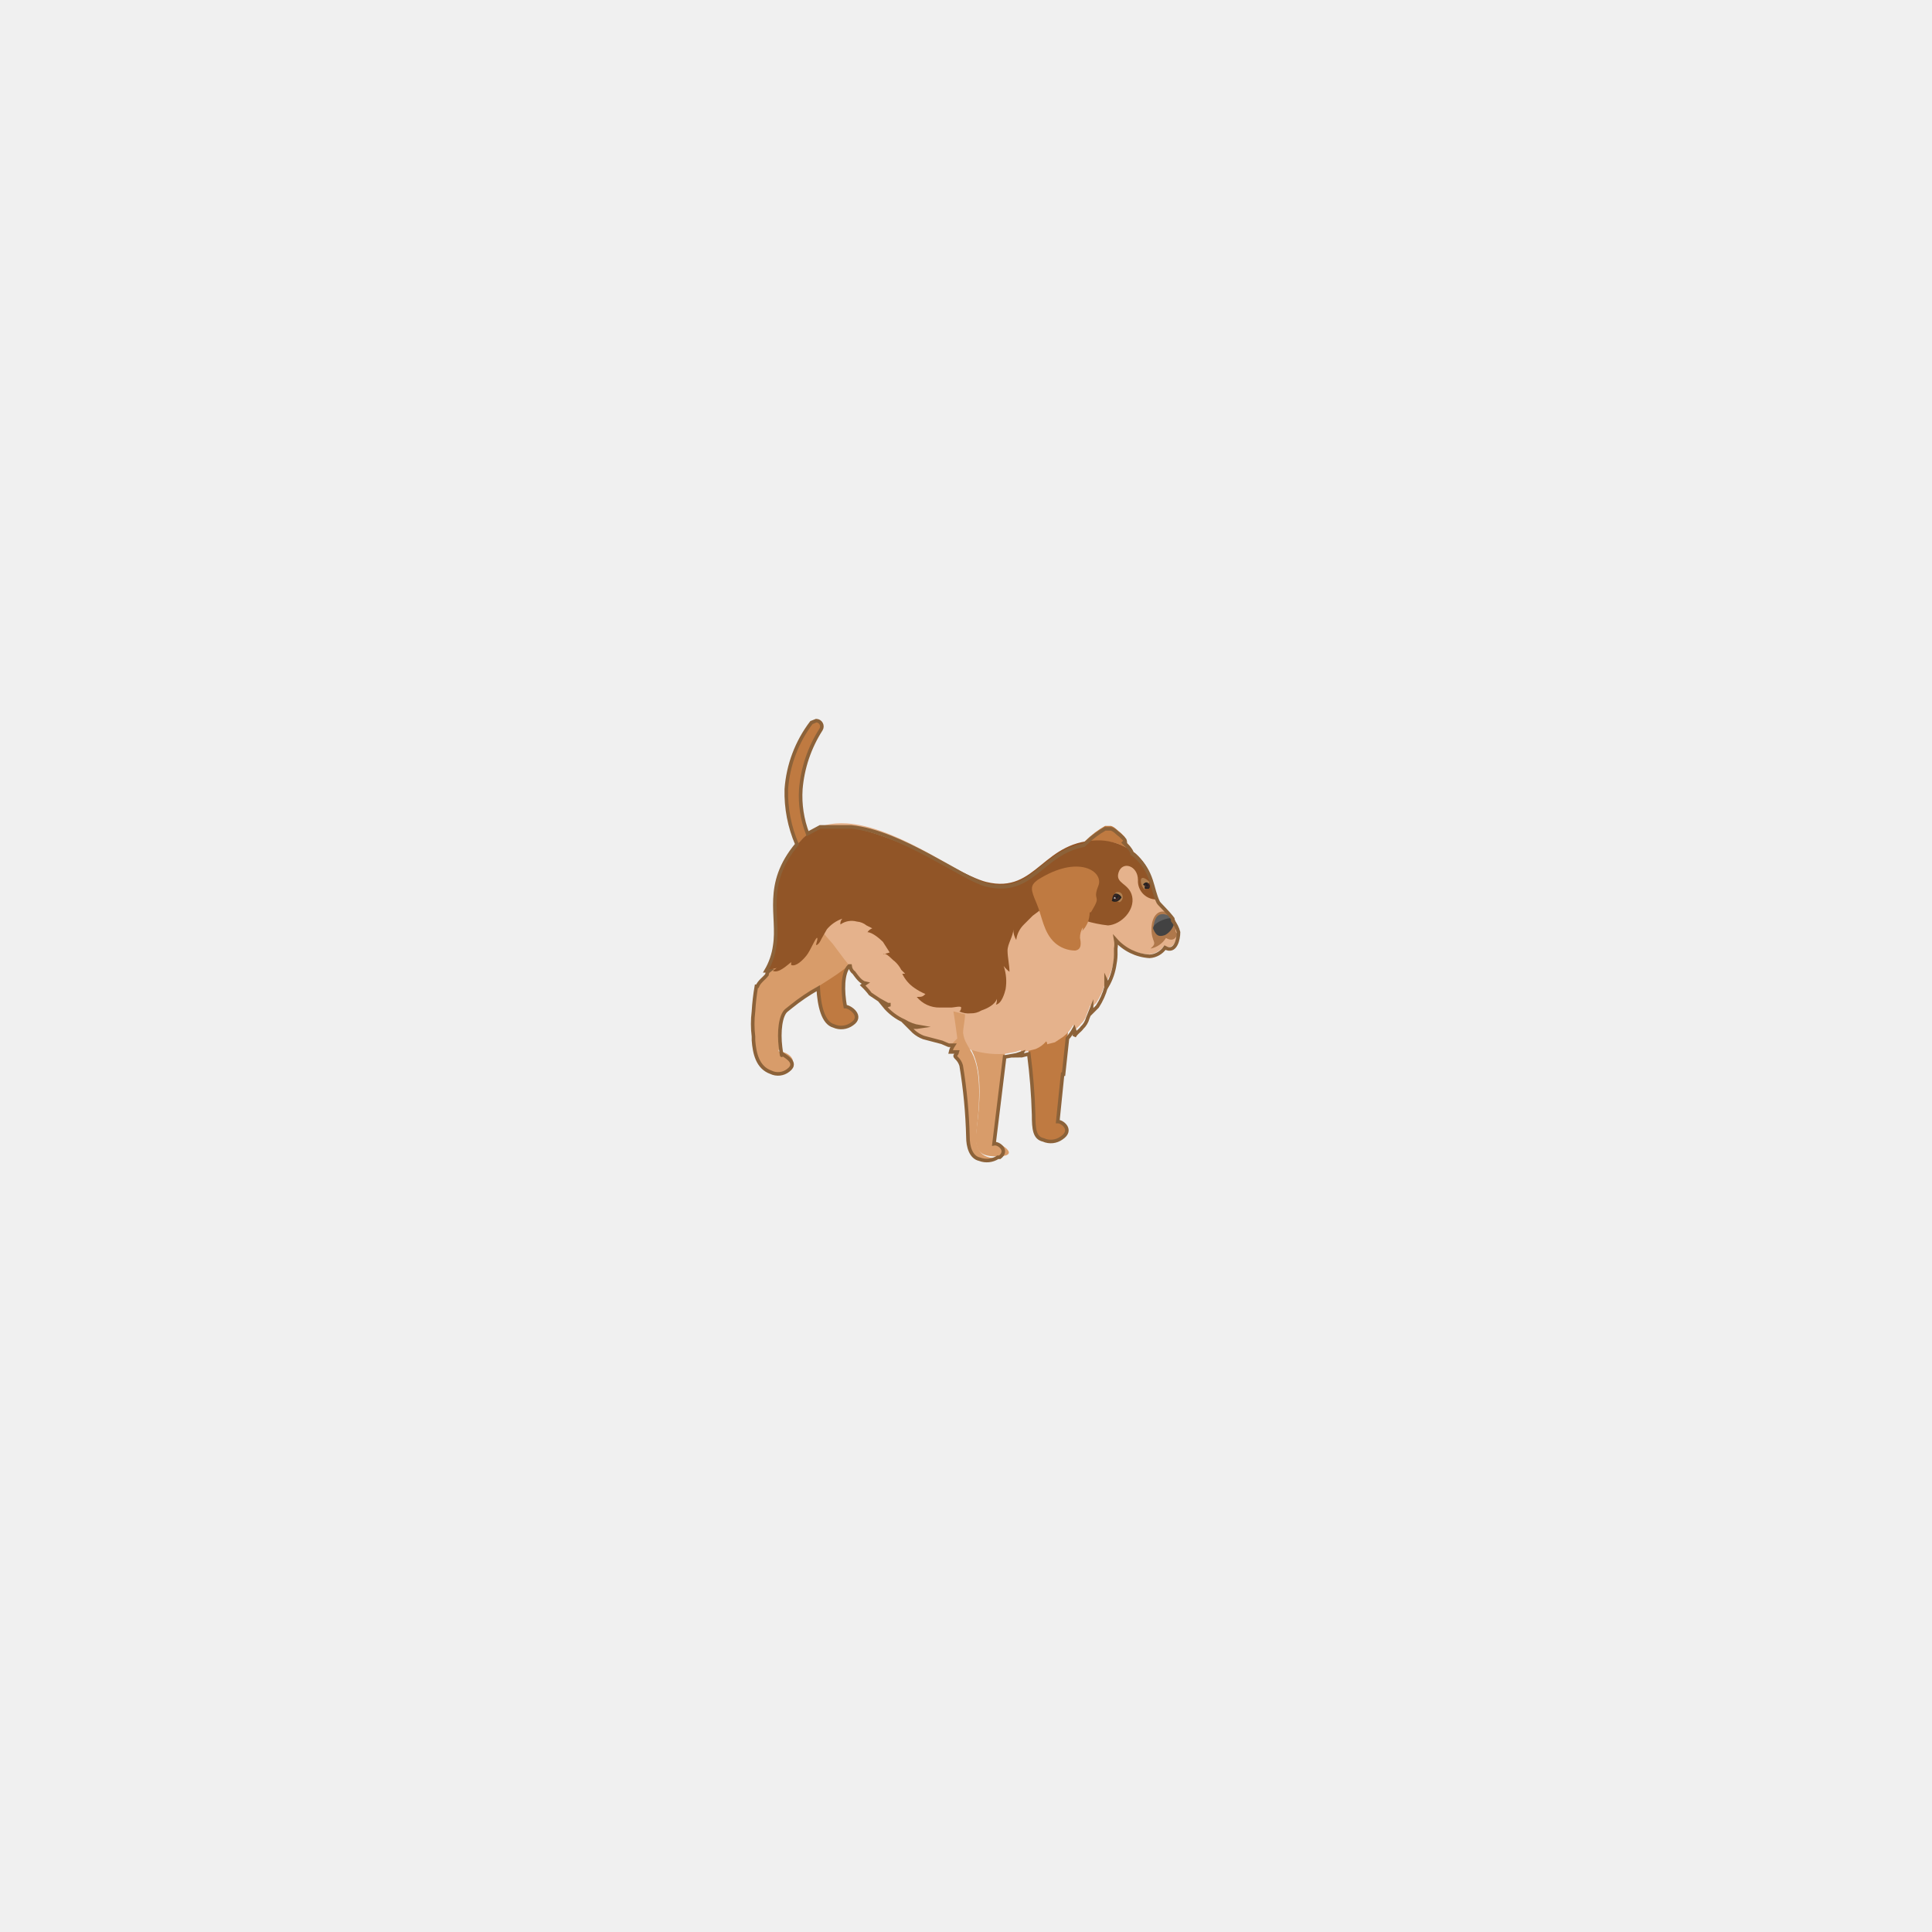
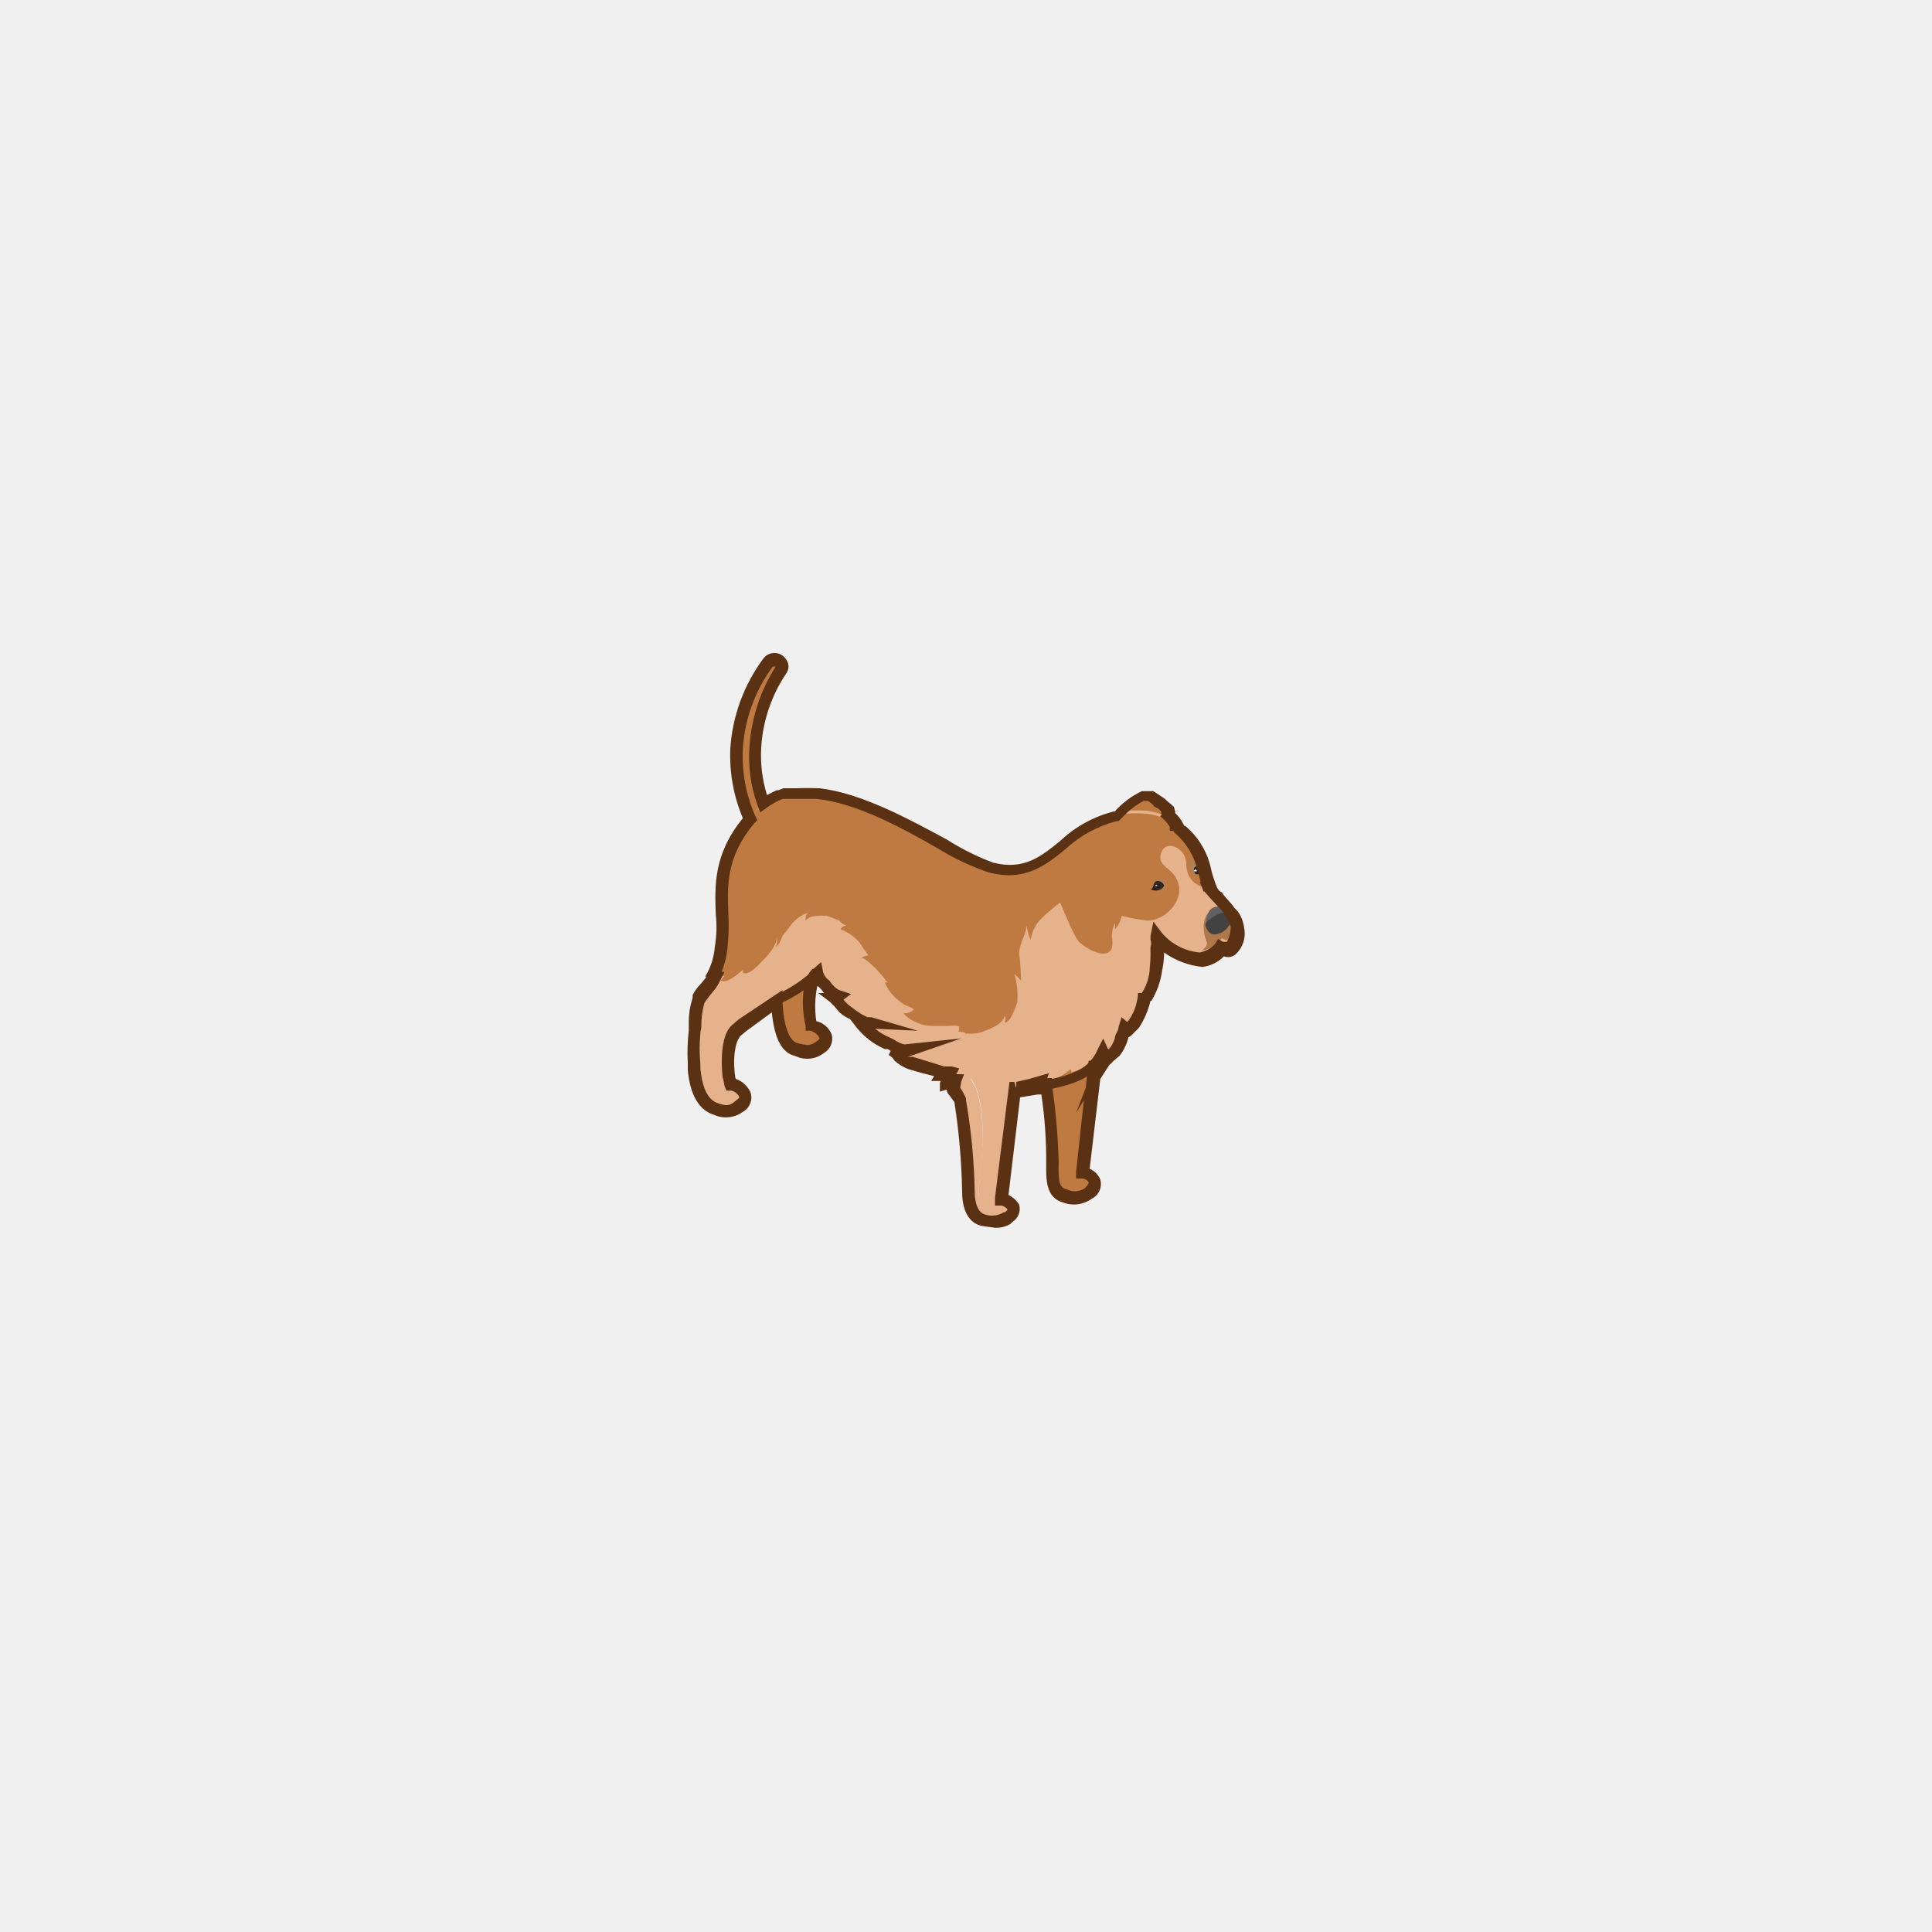
<svg xmlns="http://www.w3.org/2000/svg" viewBox="0 0 200 200">
  <defs>
-     <style>.cls-1{fill:#bf7a41;}.cls-2{fill:#d89c6a;}.cls-3{fill:#e5b28c;}.cls-4{fill:#af784b;}.cls-5{fill:#616161;}.cls-6{fill:#915527;}.cls-7{fill:#424242;}.cls-8{fill:#b08051;}.cls-9{fill:#212121;}.cls-10{fill:#3e2723;}.cls-11{fill:#fff;}.cls-12{fill:none;stroke:#8c6239;stroke-miterlimit:10;stroke-width:0.37px;}</style>
+     <style>.cls-1{fill:#bf7a41;}.cls-2{fill:#e5b28c;}.cls-3{fill:#af784b;}.cls-4{fill:#616161;}.cls-5{fill:#424242;}.cls-6{fill:#b08051;}.cls-7{fill:#212121;}.cls-8{fill:#3e2723;}.cls-9{fill:#fff;}.cls-10{fill:#5b3114;}.cls-11{fill:none;stroke:#5b3114;stroke-miterlimit:10;}</style>
  </defs>
  <g id="Dog_02">
-     <path class="cls-1" d="M84.9,90.7h0l-.6-.2a13.7,13.7,0,0,1-2.9-8.8A12.9,12.9,0,0,1,84,74.8l.5-.2h0a.6.6,0,0,1,.5.9,13.5,13.5,0,0,0-2.1,6.2,12.5,12.5,0,0,0,2.5,8.1A.6.6,0,0,1,84.9,90.7Z" />
-     <path class="cls-1" d="M115,85.5c.4.1.7.5,1,.7l.4.4c.1.1.1.4.1.5l-.3-.3c.3.3,1,.9,1,1.3l-.5-.2c.5.9.8,1.7.5,1.8a54.7,54.7,0,0,1-5.9-1.6l1.1-1.1a9.5,9.5,0,0,1,2-1.5Z" />
-     <path class="cls-1" d="M84.8,97.8c.2-1.3,1.5-.9,2-4.2.1-1.1,0-2.1,0-3.2H97.2c-.7,5.3-5,6-9.2,9.4-.7.6-.9,2.7-.5,4.3.5,0,1.9,1,.7,1.8a1.9,1.9,0,0,1-1.9.2C84.2,105.5,84.6,99.2,84.8,97.8Z" />
-     <path class="cls-1" d="M106.3,107.7a66.4,66.4,0,0,1,.7,7.6c0,1.5.1,2.4,1,2.6a1.9,1.9,0,0,0,1.9-.2c1.2-.8.1-1.7-.4-1.7l.6-5.4.6-5.6.3-2.8-5.7-1.3S105.9,104.2,106.3,107.7Z" />
-     <path class="cls-1" d="M106.8,108a1.9,1.9,0,0,0,.3.9c.3.6.5.5,1.1.5s-.3,1-.3,1.4.7.2.9,0,.1.8.1,1.1.9-.4,1.2-.9l.6-5.5c-.7-.3-1.4.3-2.1.5a4,4,0,0,0-1.8,1.6C106.8,107.7,106.7,107.9,106.8,108Z" />
-     <path class="cls-2" d="M99.7,106.7a2.8,2.8,0,0,0,.4,1.2c.2.4.5.8.7,1.3.9,2.2.6,5.3.3,7.6s.2,3,2.4,2.9-.1-1.5-.6-1.4l1.2-9.8.3-2.9-4.5-.9h0C99.9,105.4,99.7,106.2,99.7,106.7Z" />
-     <path class="cls-2" d="M78,107.2v.4c.1,1.3.4,2.8,1.8,3.3a1.7,1.7,0,0,0,1.8-.2c1.2-.9-.1-1.8-.7-1.8s-.1-.4-.1-.6,0-3.3.6-3.8l.5-.4c2.2-1.8,4.4-2.8,6-4.2a5.2,5.2,0,0,0,1-1.1l.7-.9.3-.6a10.5,10.5,0,0,0,.7-3.9v-.7s-4.9-3.8-6.9-5.2L83,87c-4.1,4.5-2.3,7.9-2.8,11.1a7.2,7.2,0,0,1-.8,2.7c-.3.4-.8.7-1,1.2h-.1a23,23,0,0,0-.3,2.6A10.5,10.5,0,0,0,78,107.2Z" />
-     <path class="cls-3" d="M83.1,93.4v.2l.7,1.1a31.5,31.5,0,0,0,2.4,3l1.2,1.6.4.5a2.2,2.2,0,0,0,.5.8c.3.4.7,1,1.2,1.1l-.3.2a7.3,7.3,0,0,1,.8.9l.9.6.9.5h.3c-.2,0-.5.2-.7.1a5.6,5.6,0,0,0,2.1,1.6,4.4,4.4,0,0,0,1.6.6,2.5,2.5,0,0,1-1.2-.1l.6.6a3.3,3.3,0,0,0,1,.6l1.9.5,1.2.4h.5l.9.3a9.5,9.5,0,0,0,4,.6l1.1-.2.6-.2c-.1.2,0,.3-.1.3l1.6-.4a2.8,2.8,0,0,0,1.1-.8.4.4,0,0,1,.1.3l.8-.2.9-.6a3.8,3.8,0,0,0,1-1.2,1.1,1.1,0,0,1,0,.8c.2-.4.6-.6.8-.9a2.1,2.1,0,0,0,.6-1l.4-1v.4l.6-.6a7.2,7.2,0,0,0,.9-2v-.7a1.1,1.1,0,0,1,.1.6,6.3,6.3,0,0,0,.8-2.3,5.7,5.7,0,0,0,.1-1.3V98a2.6,2.6,0,0,0,0-.9,5.1,5.1,0,0,0,3.5,1.7,2.1,2.1,0,0,0,1.6-.9c1.1.6,1.4-.9,1.4-1.6s-2-2.8-2.2-3.1-.5-3.1-2.4-4.8L117,88l-.3-.2a4.8,4.8,0,0,0-2.6-.7c-6.2-.3-6.7,5.6-12,4.3-2.9-.7-11.7-7.9-17.2-5.8A5.9,5.9,0,0,0,83,86.9c-.6.6-.6,1.3-.8,2.5A6.4,6.4,0,0,0,83.1,93.4Z" />
-     <path class="cls-4" d="M119.1,98.2a2.4,2.4,0,0,0,1.6-1.1c.5.3.9.2,1.1-.2s-.2-.2-.1-.8a1.4,1.4,0,0,0-.6-1.5c-1.1-.7-1.9.2-1.9,1.6S119.9,97.5,119.1,98.2Z" />
-     <path class="cls-5" d="M121.5,95.1s-2-1.6-2.1,1.1Z" />
-     <path class="cls-6" d="M80.4,100.2l-1.1.3a6.9,6.9,0,0,0,.9-2.6c.5-3.2-1.3-6.5,2.8-11s15.8,3.6,19.1,4.4c5.3,1.3,5.8-4.5,11.9-4.3a6.1,6.1,0,0,1,2.7.8l.3.2.5.3c1.9,1.7,1.7,3.4,2.4,4.8a1.9,1.9,0,0,1-2.1-2c0-1.5-1.6-2-2-.8s1.1,1.1,1.4,2.5-1.1,2.9-2.5,3a13.1,13.1,0,0,1-4.6-1.4,4,4,0,0,0-2.4-.2l-.8.6-.9.9a2.7,2.7,0,0,0-.8,1.6,2,2,0,0,1-.3-1.1c0,.7-.6,1.5-.6,2.2s.2,1.5.2,2.2a3.4,3.4,0,0,1-.6-.6,4.9,4.9,0,0,1,.2,2.4c-.1.4-.4,1.5-1,1.6a1.3,1.3,0,0,0,.1-.6c-.2.6-1,1-1.6,1.2a2,2,0,0,1-1.1.3,2.3,2.3,0,0,1-1.2-.2c.1,0,.2-.2.2-.4s-.8,0-1,0H97.3a3,3,0,0,1-2.4-1.1c.5,0,.6,0,.9-.3a6,6,0,0,1-1.1-.6,3.7,3.7,0,0,1-1.3-1.5h.3l-.4-.4a3.1,3.1,0,0,0-.7-.9c-.2-.1-.9-1-1.2-.7l.7-.2-.7-1.1c-.3-.3-1.1-1-1.6-1a1,1,0,0,1,.5-.4l-.6-.3a1.8,1.8,0,0,0-1-.4,2,2,0,0,0-1.7.3.7.7,0,0,1,.2-.6,3.6,3.6,0,0,0-1.6,1.1l-.4.7c-.2.3-.3.7-.6.9s.1-.5,0-.7-.7,1.3-1.1,1.8-1.1,1.2-1.6,1v-.3c-.4.3-1.3,1.2-1.9.9Z" />
-     <path class="cls-7" d="M121.6,95.3a1.9,1.9,0,0,1-1,1.5c-.6.2-.9.1-1.2-.6S121.6,94.6,121.6,95.3Z" />
-     <path class="cls-8" d="M118.5,92.1a1.3,1.3,0,0,1-.4-1c.1-.6.9.2.9.2Z" />
-     <path class="cls-8" d="M115.9,93.4a.6.6,0,0,0,.2-.9.5.5,0,0,0-.6-.1,1.1,1.1,0,0,0-.3.7Z" />
-     <path class="cls-9" d="M116.1,92.9a.7.7,0,0,0-.6-.4c-.4.1-.3.6-.4.7S115.7,93.6,116.1,92.9Z" />
-     <path class="cls-10" d="M115.3,93c0,.2.2.3.3.2a.3.3,0,0,0,.3-.3c0-.2-.2-.3-.4-.3S115.2,92.8,115.3,93Z" />
-     <path class="cls-9" d="M115.4,93h.2l.2-.2c0-.1-.1-.2-.2-.1S115.4,92.9,115.4,93Z" />
-     <path class="cls-11" d="M115.3,93h.2a.1.1,0,0,0-.1-.1C115.4,92.9,115.3,92.9,115.3,93Z" />
-     <path class="cls-9" d="M118.5,91.7V92h.4c.2-.1.1-.4.1-.4s-.2-.4-.5-.2S118.4,91.6,118.5,91.7Z" />
-     <path class="cls-10" d="M119,91.6c0,.1,0,.3-.2.3s-.3-.2-.3-.3S118.9,91.3,119,91.6Z" />
-     <path class="cls-9" d="M118.9,91.7h-.1c-.1.1-.2-.1-.2-.2S118.8,91.5,118.9,91.7Z" />
-     <path class="cls-11" d="M118.5,91.7h.1A.1.1,0,0,0,118.5,91.7Z" />
-     <path class="cls-2" d="M98.8,108c0,.3-.4.6-.4,1h.7c-.1.4-.4.3-.1.6a1.8,1.8,0,0,1,.5.8,52.9,52.9,0,0,1,.7,7.4c0,1,.3,2.1,1.2,2.3a2.1,2.1,0,0,0,1.9-.2h.2c-2.2.1-2.6-1.1-2.4-2.9s.6-5.4-.3-7.6c-.2-.5-.5-.9-.7-1.3a2.8,2.8,0,0,1-.4-1.2c0-.5.2-1.3.2-1.9h0l-1.2-.3s.2,1.2.4,2.8l-.2.2-.2.2-.5.6Z" />
-     <path class="cls-1" d="M107.4,91.1c4.2-2.7,6.9-.9,6.3.6s.2,1-.4,2.1-.3.4-.5.7a3,3,0,0,1-.2,1,2.8,2.8,0,0,1-.6.9.6.6,0,0,0,.1-.4,2,2,0,0,0-.3,1.1c.1.5.2,1.2-.5,1.3a3.2,3.2,0,0,1-2.1-.8c-1.2-1.1-1.3-2.7-1.9-4.1S106.6,91.7,107.4,91.1Z" />
-     <path class="cls-12" d="M78,104.7a23,23,0,0,1,.3-2.6h.1c.2-.5.7-.8,1-1.2a.5.5,0,0,1,.2-.4h-.3a6.9,6.9,0,0,0,.9-2.6c.5-3.1-1.2-6.3,2.3-10.5a13.5,13.5,0,0,1-1.1-5.7A12.9,12.9,0,0,1,84,74.8l.5-.2h0a.6.6,0,0,1,.5.9,13.5,13.5,0,0,0-2.1,6.2,10.9,10.9,0,0,0,.7,4.6l1.3-.7h3.2c5.2.5,11.6,5.4,14,6,4.8,1.2,5.7-3.3,10.1-4.1l.2-.2a9.5,9.5,0,0,1,2-1.5h.6c.4.1.7.5,1,.7l.4.4c.1.1.1.4.1.5l-.3-.3c.3.3,1,.9,1,1.3l.3.2c1.9,1.7,1.7,3.4,2.4,4.8h0c.1.2.9.9,1.5,1.7v.2a3.4,3.4,0,0,1,.6,1.2c0,.7-.3,2.2-1.4,1.6a2.1,2.1,0,0,1-1.6.9,5.1,5.1,0,0,1-3.5-1.7,2.6,2.6,0,0,1,0,.9v.3a5.7,5.7,0,0,1-.1,1.3,6.3,6.3,0,0,1-.8,2.3,1.1,1.1,0,0,0-.1-.6v.7a7.2,7.2,0,0,1-.9,2l-.6.6v-.4l-.4,1a2.1,2.1,0,0,1-.6,1c-.2.3-.6.5-.8.9a1.1,1.1,0,0,0,0-.8,6.1,6.1,0,0,1-.7,1l-.4,3.7H110l-.5,4.9c.5,0,1.6.9.4,1.7a1.9,1.9,0,0,1-1.9.2c-.9-.2-1-1.1-1-2.6a61.7,61.7,0,0,0-.5-6.3l-.8.2c.1,0,0-.1.1-.3l-.6.2-1.1.2H104l-1.1,9c.5-.1,1.5.7.6,1.4h-.2a2.1,2.1,0,0,1-1.9.2c-.9-.2-1.2-1.3-1.2-2.3a52.9,52.9,0,0,0-.7-7.4,1.8,1.8,0,0,0-.5-.8c-.3-.3,0-.2.1-.6h-.7a2.1,2.1,0,0,1,.3-.7h-.5l-.7-.3-1.9-.5a3.3,3.3,0,0,1-1-.6l-.6-.6a2.5,2.5,0,0,0,1.2.1,4.4,4.4,0,0,1-1.6-.6,5.6,5.6,0,0,1-2.1-1.6c.2.1.5-.1.7-.1h-.3l-.9-.5-.9-.6a7.3,7.3,0,0,0-.8-.9l.3-.2c-.5-.1-.9-.7-1.2-1.1a1,1,0,0,1-.4-.7h-.1c-.7.7-.7,2.6-.4,4.2.5,0,1.9,1,.7,1.8a1.9,1.9,0,0,1-1.9.2c-1.1-.3-1.5-2.1-1.6-3.9a19.8,19.8,0,0,0-2.8,1.9l-.5.4c-.6.5-.8,2.2-.6,3.8s.1.4.1.6,1.9.9.7,1.8a1.7,1.7,0,0,1-1.8.2c-1.4-.5-1.7-2-1.8-3.3v-.4A10.5,10.5,0,0,1,78,104.7Z" />
+     <path class="cls-1" d="M80.7,88.8h-.1a.7.7,0,0,1-.6-.3,16.2,16.2,0,0,1-.5-20,1.5,1.5,0,0,1,.7-.3h0a.7.7,0,0,1,.6,1.2,17,17,0,0,0-2.6,8,16.6,16.6,0,0,0,3.1,10.3A.7.7,0,0,1,80.7,88.8Z" />
+     <path class="cls-1" d="M119.2,82.2a3.8,3.8,0,0,1,1.2.9l.5.5c.1.2.1.5.2.6s-.2-.2-.4-.3S122,85,122,85.5l-.6-.2c.6,1.1,1,2.2.6,2.3s-7.6-2-7.6-2l1.5-1.5a9.2,9.2,0,0,1,2.5-1.9A2.2,2.2,0,0,1,119.2,82.2Z" />
+     <path class="cls-1" d="M80.6,98c.2-1.7,1.8-1.2,2.5-5.5a18.7,18.7,0,0,0,0-4.1H96.4c-.9,6.9-6.3,7.7-11.8,12.1-.9.8-1,3.4-.6,5.5.7,0,2.4,1.2.9,2.3a2.3,2.3,0,0,1-2.4.2C79.8,107.8,80.3,99.7,80.6,98Z" />
+     <path class="cls-1" d="M108.1,110.6a86.9,86.9,0,0,1,.9,9.7c-.1,1.9.1,3,1.2,3.3a2.3,2.3,0,0,0,2.4-.2c1.6-1.1.2-2.2-.5-2.2l.8-6.9.8-7.1.4-3.6-7.3-1.7S107.5,106.1,108.1,110.6Z" />
+     <path class="cls-1" d="M108.6,111a6.1,6.1,0,0,0,.5,1.2c.3.7.6.6,1.3.6s-.2,1.2-.2,1.8.8.2,1.1,0,.1,1,.1,1.3,1.1-.4,1.5-1.1l.8-7.1c-.9-.3-1.9.4-2.6.8a4.6,4.6,0,0,0-2.4,1.9A1.3,1.3,0,0,0,108.6,111Z" />
+     <path class="cls-2" d="M99.6,109.3a3.7,3.7,0,0,0,.5,1.6l.9,1.6c1.1,2.9.7,6.7.4,9.7s.2,3.9,3,3.7c1.2-.9-.1-1.9-.7-1.8l1.5-12.5.4-3.7-5.7-1.2h0C99.9,107.6,99.6,108.6,99.6,109.3Z" />
+     <path class="cls-2" d="M71.8,110a1.3,1.3,0,0,1,.1.5c.1,1.6.5,3.6,2.2,4.1a2.3,2.3,0,0,0,2.4-.2c1.5-1.1-.2-2.3-.9-2.3s-.1-.5-.1-.8c-.3-2-.1-4.1.7-4.8l.7-.6c2.8-2.2,5.6-3.5,7.6-5.3a8.6,8.6,0,0,0,1.4-1.3,5.7,5.7,0,0,0,.8-1.3,4.3,4.3,0,0,0,.4-.7,11.8,11.8,0,0,0,.9-5v-.9s-6.3-4.9-8.8-6.7l-.9-.6c-5.2,5.8-2.9,10.1-3.6,14.3a7.3,7.3,0,0,1-1.1,3.3,7.9,7.9,0,0,0-1.2,1.5v.3a17.5,17.5,0,0,0-.4,3.2C71.8,107.8,71.8,108.9,71.8,110Z" />
+     <path class="cls-2" d="M78.4,92.3c0,.1.1.2.2.3l.8,1.3c.9,1.4,2,2.6,3,3.9l1.6,2,.6.7a2.1,2.1,0,0,0,.6,1,4.6,4.6,0,0,0,1.6,1.5h-.5l1.1,1.2,1.1.8,1.1.7h.5c-.3,0-.7.2-.9.1a6.5,6.5,0,0,0,2.6,2,7,7,0,0,0,2,.8,3.9,3.9,0,0,1-1.5-.1l.8.7a2.5,2.5,0,0,0,1.2.8l2.6.7,1.5.5h.5l1.2.3a13.5,13.5,0,0,0,5.1.8l1.4-.2.8-.2c-.1.1,0,.3-.2.4l2.1-.6a7.8,7.8,0,0,0,1.5-1c.1,0,.1.2.1.3l1-.3a3.7,3.7,0,0,0,1.2-.7,4.4,4.4,0,0,0,1.2-1.5,1.7,1.7,0,0,1,0,1c.2-.5.7-.7,1.1-1.1a5.4,5.4,0,0,0,.7-1.3c.1-.4.4-.9.5-1.3s0,.3,0,.5a2.7,2.7,0,0,0,.7-.8,6.4,6.4,0,0,0,1.2-2.5c0-.3.1-.7.1-1a2.2,2.2,0,0,1,0,.8,6.5,6.5,0,0,0,1.1-2.9,9.7,9.7,0,0,0,.1-1.7.4.4,0,0,0,.1-.3c.2-.4,0-1.1.1-1.2a6.3,6.3,0,0,0,4.4,2.2,3.2,3.2,0,0,0,2.1-1.2c1.4.8,1.8-1.1,1.7-2.1s-2.5-3.4-2.7-3.8-.7-4-3.2-6.2c-.1-.2-.3-.3-.5-.5l-.5-.2a5.6,5.6,0,0,0-3.3-1c-7.9-.3-8.5,7.2-15.4,5.5-3.6-.9-14.9-10-21.8-7.4A7.3,7.3,0,0,0,78.2,84c-.7.8-.7,1.7-.9,3.2A8.5,8.5,0,0,0,78.4,92.3Z" />
+     <path class="cls-3" d="M124.4,98.4a3.1,3.1,0,0,0,2.1-1.3.8.8,0,0,0,1.3-.3,3.6,3.6,0,0,1-.1-1c.1-1.1-.2-1.6-.8-1.9s-2.3.2-2.3,2S125.5,97.5,124.4,98.4Z" />
+     <path class="cls-4" d="M127.5,94.5s-2.5-2.1-2.7,1.3Z" />
+     <path class="cls-1" d="M75,101l-1.4.3A8.1,8.1,0,0,0,74.7,98c.6-4.1-1.7-8.3,3.5-14s20.3,4.6,24.4,5.6c6.9,1.7,7.5-5.7,15.4-5.4a6.6,6.6,0,0,1,3.3.9l.5.3.5.4c2.5,2.2,2.2,4.3,3.2,6.2-1.7-.1-2.7-1-2.7-2.6s-2.1-2.6-2.6-1.1,1.3,1.4,1.8,3.2-1.4,3.8-3.2,3.8a17.7,17.7,0,0,1-5.9-1.7,4.5,4.5,0,0,0-3-.3l-1,.8a14.2,14.2,0,0,0-1.3,1.2,4,4,0,0,0-.9,2,4.2,4.2,0,0,1-.4-1.5c-.1.9-.8,2-.8,2.9a26.4,26.4,0,0,1,.2,2.8l-.7-.7a7.7,7.7,0,0,1,.3,3c-.2.5-.6,1.9-1.3,2.1a1.1,1.1,0,0,0,0-.8c-.1.8-1.2,1.3-2,1.6a3.2,3.2,0,0,1-1.4.3,3.9,3.9,0,0,1-1.5-.2c.2-.1.2-.3.2-.5s-.9-.1-1.3-.1H96.5a4.2,4.2,0,0,1-3-1.3,1.4,1.4,0,0,0,1.1-.4c-.3-.3-1-.4-1.4-.8a4.5,4.5,0,0,1-1.6-2H92c-.2,0-.4-.3-.5-.5l-.9-1c-.3-.2-1.3-1.4-1.6-.9a1.5,1.5,0,0,1,.9-.4,14.6,14.6,0,0,1-.9-1.3,4.6,4.6,0,0,0-2-1.4.9.9,0,0,1,.6-.4,1.3,1.3,0,0,1-.7-.5l-1.3-.5c-.8,0-1.7-.1-2.2.5a1.1,1.1,0,0,1,.2-.8A3.8,3.8,0,0,0,81.7,96l-.7.9a2.9,2.9,0,0,1-.7,1.2,1.7,1.7,0,0,0,.1-1c0,.8-.9,1.8-1.5,2.4s-1.4,1.5-2,1.2v-.3c-.4.3-1.6,1.5-2.3,1.1Z" />
+     <path class="cls-5" d="M127.5,94.7a1.9,1.9,0,0,1-1.2,1.9c-.7.3-1.2.1-1.5-.7S127.6,93.8,127.5,94.7Z" />
+     <path class="cls-6" d="M123.6,90.7a2.1,2.1,0,0,1-.5-1.4c.1-.7,1.2.3,1.2.3Z" />
+     <path class="cls-6" d="M120.3,92.3a.7.7,0,0,0,.2-1.1.4.4,0,0,0-.7-.1.8.8,0,0,0-.3.8C119.5,92.1,120.3,92.3,120.3,92.3Z" />
+     <path class="cls-7" d="M120.5,91.7a.7.7,0,0,0-.7-.5c-.5.1-.3.7-.6.8S120.1,92.5,120.5,91.7Z" />
+     <path class="cls-8" d="M119.5,91.8a.5.5,0,0,0,.5.3c.2,0,.3-.2.3-.4a.4.4,0,0,0-.4-.4A.5.5,0,0,0,119.5,91.8Z" />
+     <path class="cls-7" d="M119.7,91.7c0,.2.1.3.3.2l.2-.2c-.1-.2-.2-.2-.3-.2S119.7,91.6,119.7,91.7Z" />
+     <path class="cls-9" d="M119.6,91.7h.2c0-.1,0-.1-.1-.1A.1.1,0,0,0,119.6,91.7Z" />
+     <path class="cls-7" d="M123.6,90.1a.7.7,0,0,0,.2.4h.4c.3-.1.3-.5.3-.5s-.4-.5-.7-.3S123.6,90,123.6,90.1Z" />
+     <path class="cls-8" d="M124.3,90.1c0,.1,0,.3-.2.3a.3.3,0,0,1-.4-.4A.3.3,0,0,1,124.3,90.1Z" />
+     <path class="cls-7" d="M124.2,90.1a.2.2,0,0,1-.2.2c-.1,0-.2-.1-.2-.3S124.1,89.8,124.2,90.1Z" />
+     <path class="cls-9" d="M123.6,90.2h.3a.3.3,0,0,0-.1-.2A.2.2,0,0,0,123.6,90.2Z" />
+     <path class="cls-2" d="M98.5,110.9c0,.5-.5.9-.5,1.3a2.7,2.7,0,0,1,.9,0c-.2.5-.5.3-.1.7a5.3,5.3,0,0,1,.6,1c.5,3.8.9,7.8.9,9.5s.3,2.6,1.5,2.9a2.6,2.6,0,0,0,2.4-.3h.2c-2.8.2-3.3-1.4-3-3.7s.7-6.8-.4-9.7l-.9-1.6a3.7,3.7,0,0,1-.5-1.6c0-.7.3-1.7.3-2.5h0l-1.5-.3.5,3.6-.3.2-.2.3a4.6,4.6,0,0,0-.7.7C98,111.2,98.2,110.9,98.5,110.9Z" />
+     <path class="cls-1" d="M109.4,89.4c5.4-3.5,8.8-1.2,8.1.7s.3,1.3-.5,2.7a7,7,0,0,0-.6.9,3.5,3.5,0,0,1-.3,1.2,2.7,2.7,0,0,1-.7,1.3c0-.2.1-.4,0-.6a3.2,3.2,0,0,0-.3,1.4c.1.6.2,1.6-.7,1.7s-2-.6-2.6-1.1-1.7-3.4-2.5-5.2S108.4,90.1,109.4,89.4Z" />
+     <path class="cls-10" d="M103,127.1l-1.4-.2c-1.3-.3-2-1.6-2-3.5a68.4,68.4,0,0,0-.8-9.3l-.5-.7a.9.9,0,0,1-.3-.6l-.7.2v-.8a.4.4,0,0,1,.1-.3h-1l.3-.5h0l-1.2-.3-1.4-.4a4.6,4.6,0,0,1-1.5-.9l-.2-.3-.4-.3.2-.4-.3-.2h-.3a7.7,7.7,0,0,1-2.9-2.2l-.7-.9a4.1,4.1,0,0,1-1.1-.7l-.5-.6-.5-.5-1.2-.9h.6l-.3-.4-.3-.3h-.1a10.4,10.4,0,0,0-.1,3.6,2.3,2.3,0,0,1,1.6,1.4,1.7,1.7,0,0,1-.8,1.9,2.8,2.8,0,0,1-3,.3q-2-.4-2.4-4.5l-2.6,1.9-.6.5c-.5.4-.9,2.1-.6,4.2a.4.4,0,0,0,.1.3,2.6,2.6,0,0,1,1.5,1.4,1.7,1.7,0,0,1-.8,2,3,3,0,0,1-3,.3c-2.3-.7-2.6-3.7-2.7-4.6V110a18.7,18.7,0,0,1,.1-3.3V106a8.4,8.4,0,0,1,.4-2.7V103a4.4,4.4,0,0,1,.8-1.1l.5-.6a.3.3,0,0,0,.1-.2H73a7,7,0,0,0,1-3.1,12,12,0,0,0,.1-3.3c-.1-2.9-.3-6.2,2.8-10a16.7,16.7,0,0,1-1.3-7.2A17.6,17.6,0,0,1,79,68.2a1.4,1.4,0,0,1,1.1-.6,1.4,1.4,0,0,1,1.3.7,1.2,1.2,0,0,1,0,1.4,15.4,15.4,0,0,0-2.6,7.7,13.8,13.8,0,0,0,.6,4.9l1-.5h.2l.5-.2h3.7c4.4.5,9.3,3.2,13.2,5.3a26,26,0,0,0,4.8,2.4c3.2.8,4.9-.6,6.9-2.2a12.6,12.6,0,0,1,5.6-3.1h.1a8.9,8.9,0,0,1,2.8-2.1h1.2l1.2.8.2.2.7.6c.1.2.1.4.2.6h-.1a4.5,4.5,0,0,1,1,1.4h.1a8,8,0,0,1,2.7,4.6,12.7,12.7,0,0,0,.6,1.8l.2.3.3.2c.3.5.9,1,1.3,1.6l.3.3a3.7,3.7,0,0,1,.7,1.8,2.9,2.9,0,0,1-.9,2.7,1.2,1.2,0,0,1-1.2.2,3.8,3.8,0,0,1-2.2,1.1,8.3,8.3,0,0,1-4-1.5v.3a10,10,0,0,1-.2,1.6,8.2,8.2,0,0,1-1.1,3.1h-.1a8.8,8.8,0,0,1-1.2,2.8l-.8.8-.3.2c0,.2-.1.3-.1.4a5.3,5.3,0,0,1-.8,1.5l-.6.5-.5.5-.9,1.4-1.1,9.3a2,2,0,0,1,1.1,1.1,1.7,1.7,0,0,1-.9,2,3.1,3.1,0,0,1-2.9.4c-1.9-.5-1.8-2.5-1.8-4a45.5,45.5,0,0,0-.5-7.2h-.4l-1.8.3-1.2,10.1a2.7,2.7,0,0,1,1.1,1,1.6,1.6,0,0,1-.7,1.8l-.2.2A2.9,2.9,0,0,1,103,127.1Zm-3.6-14.5a6,6,0,0,1,.6,1.1v.2a61,61,0,0,1,.9,9.5c0,.5.1,2,1,2.3a2.3,2.3,0,0,0,2-.2h.1q.3-.2.3-.3a1.1,1.1,0,0,0-.6-.4H103V124l1.5-12h.5l.2.6V112l1.3-.3.7-.2,1.4-.4-.2.5h.5v.7a68,68,0,0,1,.7,8.2c-.1,2,.2,2.5.8,2.6a1.8,1.8,0,0,0,1.9-.1c.1-.1.4-.4.4-.6a.8.8,0,0,0-.6-.4h-.7v-.7l.8-7.4-.8,1.3,1-2.6.3-2.8h.2a4.1,4.1,0,0,0,.7-1.1l.6-1.2.5,1.1h.1a2.9,2.9,0,0,0,.6-1.1,1.4,1.4,0,0,1,.2-.6,1.4,1.4,0,0,0,.2-.6l.3-1,.6.5h0a4.9,4.9,0,0,0,1-2.2,2.5,2.5,0,0,0,.1-.8h.4a5.3,5.3,0,0,0,.8-2.2c0-.4.1-1.1.1-1.6V98a.9.9,0,0,0,0-.7v-.4l.3-1.5.9,1.2a5.8,5.8,0,0,0,3.9,2,2.9,2.9,0,0,0,1.6-.9l.3-.5.5.3h.4a3.1,3.1,0,0,0,.4-1.6,6.2,6.2,0,0,0-.6-1.2c-.1-.1-.1-.1-.1-.2l-1.4-1.5-.6-.7h-.1l-.4-1h.1l-.3-1.1a7.3,7.3,0,0,0-2.3-3.9l-.3-.3h-.3v-.4a4.1,4.1,0,0,0-1-1.1l.2-.2a.1.1,0,0,1-.1-.1v-.2l-.3-.3-.4-.2a1.9,1.9,0,0,0-.7-.6h-.4a8.7,8.7,0,0,0-2.2,1.7l-.4.4h-.2a12.4,12.4,0,0,0-5.3,2.9c-2.1,1.7-4.2,3.4-8,2.4a26.5,26.5,0,0,1-5.1-2.4c-3.8-2.2-8.6-4.8-12.7-5.2H81a8.3,8.3,0,0,0-1.6.9l-.7.5-.3-.8a14.6,14.6,0,0,1-.8-6.2A17.6,17.6,0,0,1,80.3,69H80a16,16,0,0,0-3.1,8.5,15.3,15.3,0,0,0,1.3,7l.2.4-.3.3c-3,3.6-2.8,6.6-2.7,9.4a21.4,21.4,0,0,1-.1,3.6,8.4,8.4,0,0,1-.6,2.4H75l-.6,1.2-.3.5-.5.6-.6.8c0,.1-.1.1-.1.2a8.8,8.8,0,0,0-.3,2.4c0,.2-.1.4-.1.7h0a16,16,0,0,0,0,3.1v.5q.3,3.1,1.8,3.6c.9.3,1.2.3,1.8-.2s.4-.3.4-.5a1.2,1.2,0,0,0-.8-.6h-.5l-.2-.5a6.4,6.4,0,0,0-.2-.9c-.2-1.9-.1-4.5,1-5.4l.7-.6,3.6-2.4.9-.6v1.1c.1,2.6.7,4.2,1.6,4.4s1.2.3,1.8-.1.4-.4.4-.5a1.5,1.5,0,0,0-.9-.7h-.5v-.5c-.5-2.1-.4-4.8.7-5.9h.1l.8-.7.2,1a1.6,1.6,0,0,0,.4.7c.1.1.3.2.4.4s.6.7.9.8l1.2.4-.8.6a.1.1,0,0,1,.1.1l.4.4.8.6.3.2.3.2.6.3h.4l4.8,1.4-4.4-.2a6,6,0,0,0,1.5.9l.4.2c.3.2,1,.6,1.3.5l5.7-.6L94,109.4h.5l1.3.4,1.3.4.6.2h.8l.8.2-.3.6h.8l-.3.8Z" />
+     <path class="cls-11" d="M80.4,103.5a14.8,14.8,0,0,0,3.8-2.4" />
+   </g>
+   <g id="Dog_01">
+     <path class="cls-11" d="M108.3,112.3s3.6-.5,4.8-2" />
  </g>
</svg>
